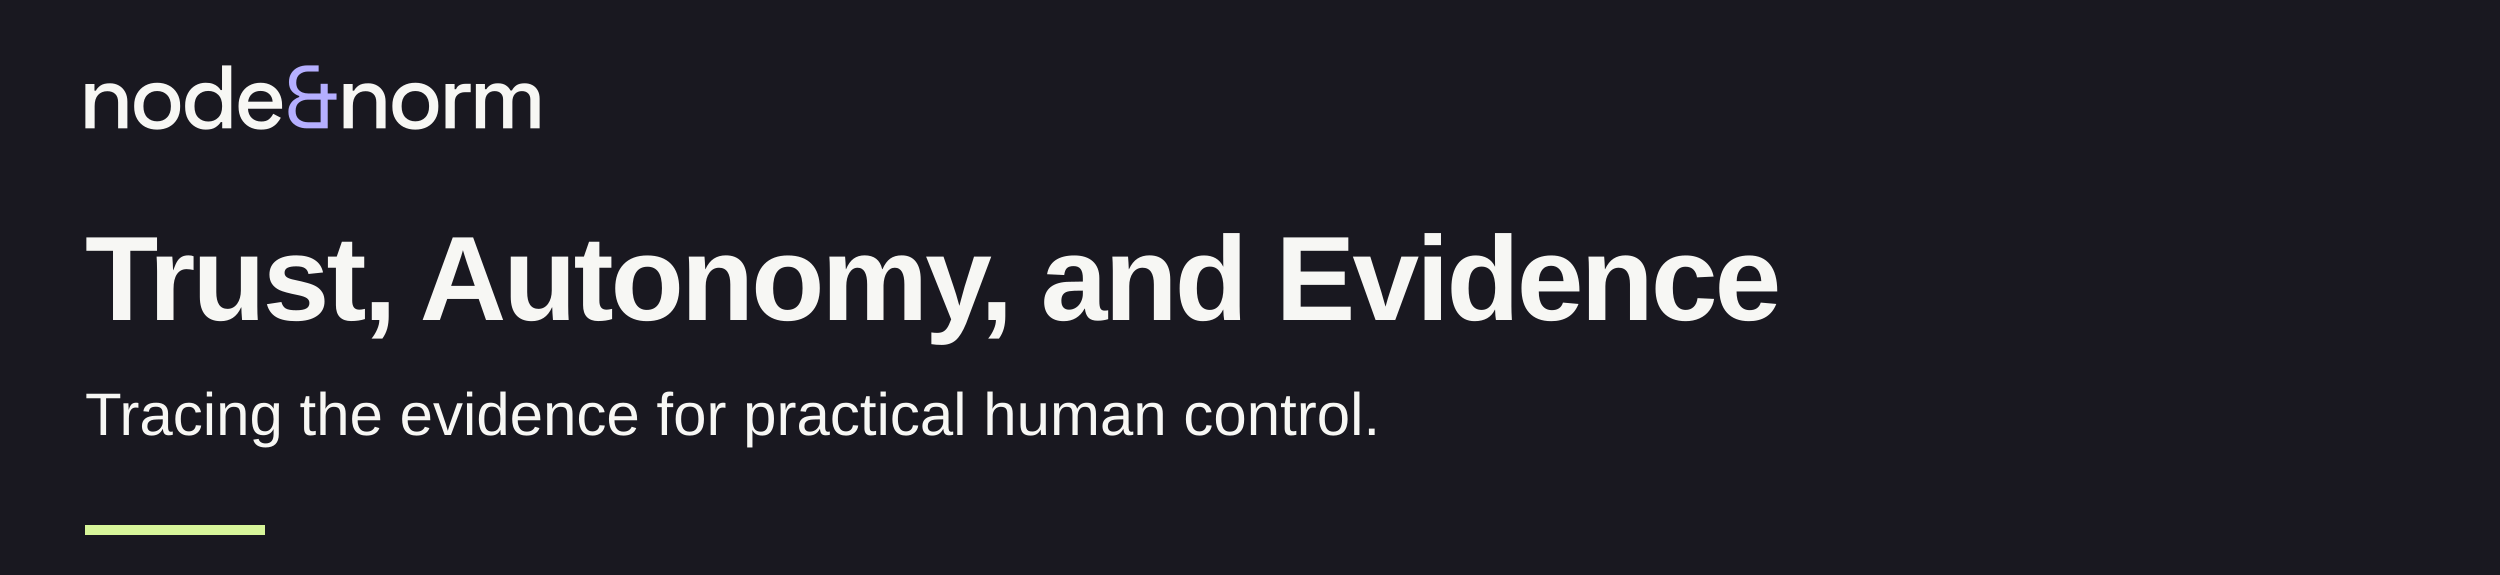
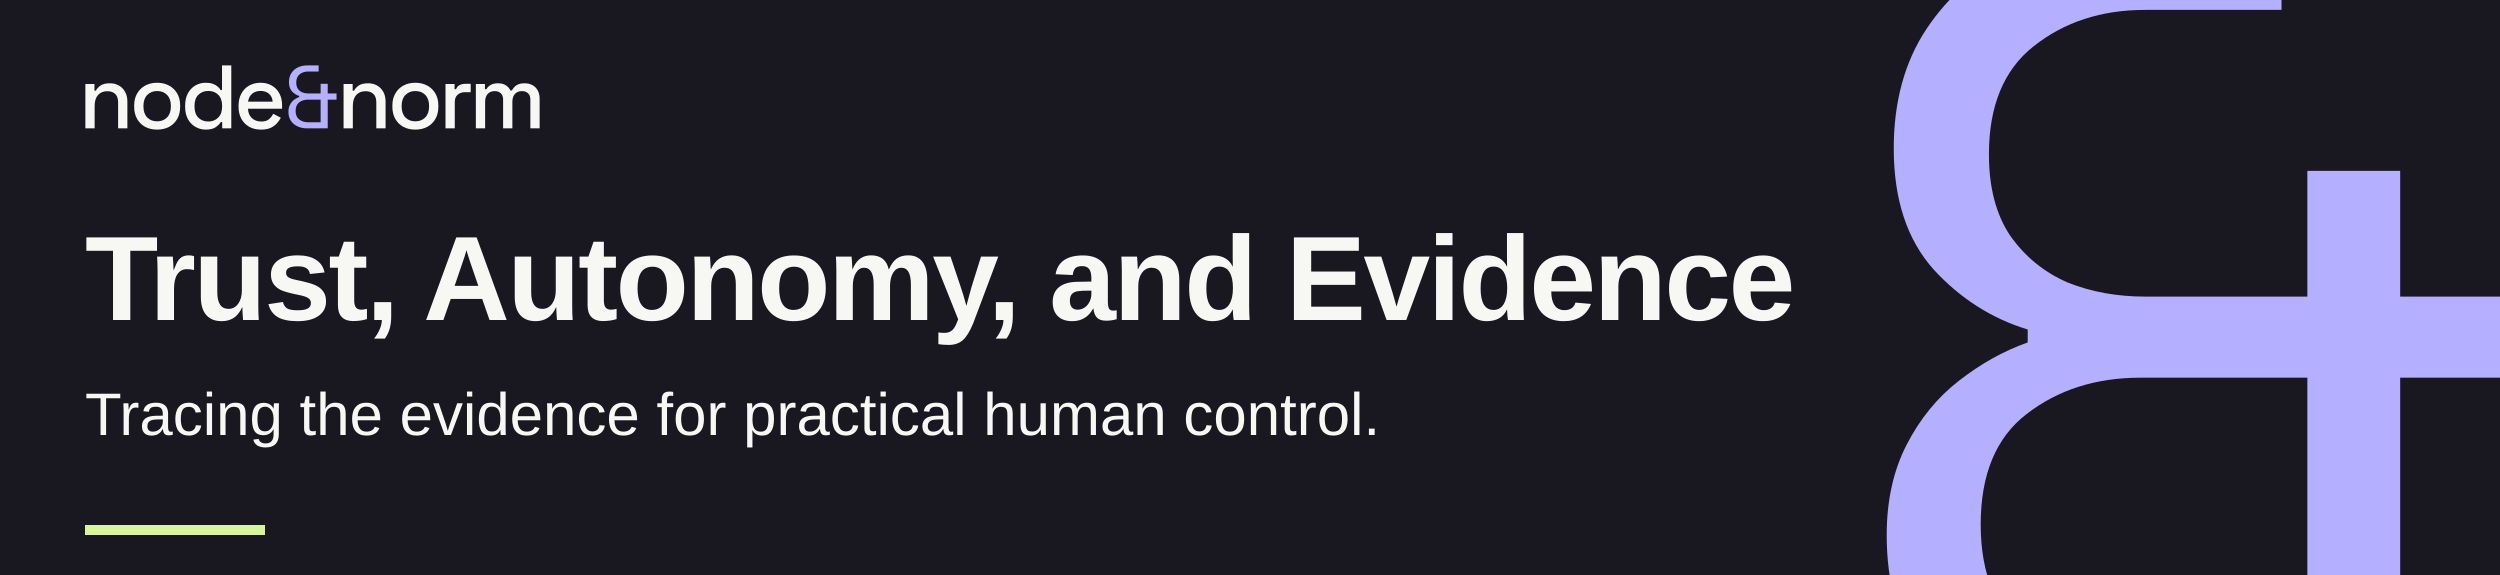
- <svg xmlns="http://www.w3.org/2000/svg" width="1000" height="230" viewBox="0 0 1000 230" role="img" aria-labelledby="title desc">
+ <svg xmlns="http://www.w3.org/2000/svg" width="1000" height="230" viewBox="0 0 1000 230" role="img" aria-labelledby="title desc" overflow="hidden">
  <rect width="1000" height="230" fill="#191820" />
+   <path data-artwork="cover-ampersand" aria-hidden="true" d="M250 0Q192 0 145 -22Q98 -44 71 -85Q44 -126 44 -185Q44 -229 61 -262Q78 -295 105 -316Q133 -338 164 -349L164 -360Q118 -374 84 -411Q50 -449 50 -514Q50 -574 78 -616Q106 -658 152 -679Q198 -700 254 -700L380 -700L380 -632L264 -632Q208 -632 169 -601Q131 -571 131 -509Q131 -467 149 -440Q168 -413 198 -400Q228 -388 264 -388L402 -388L402 -495L481 -495L481 -388L579 -388L579 -319L481 -319L481 0L250 0ZM260 -68L402 -68L402 -319L260 -319Q203 -319 163 -288Q124 -258 124 -194Q124 -130 164 -99Q205 -68 260 -68Z" fill="#b5afff" transform="translate(734 301) scale(0.47)" />
  <svg viewBox="34.48 -338 2428 346.72" x="34" y="26" width="182" height="26" aria-hidden="true">
    <path fill="#f7f7f4" transform="translate(0 0) scale(0.48)" d="M76 0L76 -493L177 -493L177 -419L193 -419Q207 -449 243 -475Q279 -501 350 -501Q406 -501 449 -476Q493 -451 518 -405Q543 -360 543 -296L543 0L440 0L440 -288Q440 -352 408 -382Q376 -413 320 -413Q256 -413 217 -371Q179 -329 179 -249L179 0L76 0Z" />
    <path fill="#f7f7f4" transform="translate(271.96 0) scale(0.48)" d="M307 14Q233 14 175 -16Q118 -47 85 -104Q52 -161 52 -239L52 -254Q52 -332 85 -388Q118 -445 175 -476Q233 -507 307 -507Q381 -507 439 -476Q497 -445 530 -388Q563 -332 563 -254L563 -239Q563 -161 530 -104Q497 -47 439 -16Q381 14 307 14ZM307 -78Q375 -78 417 -121Q460 -165 460 -242L460 -251Q460 -328 418 -371Q376 -415 307 -415Q240 -415 197 -371Q155 -328 155 -251L155 -242Q155 -165 197 -121Q240 -78 307 -78Z" />
    <path fill="#f7f7f4" transform="translate(543.92 0) scale(0.48)" d="M280 14Q219 14 167 -16Q115 -46 83 -102Q52 -159 52 -239L52 -254Q52 -333 83 -390Q114 -447 166 -477Q218 -507 280 -507Q328 -507 360 -495Q393 -483 414 -464Q435 -446 446 -426L462 -426L462 -700L565 -700L565 0L464 0L464 -70L448 -70Q429 -38 390 -12Q352 14 280 14ZM309 -76Q376 -76 419 -119Q463 -162 463 -242L463 -251Q463 -330 420 -373Q377 -416 309 -416Q243 -416 199 -373Q156 -330 156 -251L156 -242Q156 -162 199 -119Q243 -76 309 -76Z" />
    <path fill="#f7f7f4" transform="translate(828.88 0) scale(0.48)" d="M302 14Q227 14 171 -17Q115 -49 83 -106Q52 -164 52 -240L52 -252Q52 -329 83 -386Q114 -444 169 -475Q225 -507 298 -507Q369 -507 422 -475Q476 -444 506 -388Q536 -332 536 -257L536 -218L157 -218Q159 -153 200 -114Q242 -76 304 -76Q362 -76 391 -102Q421 -128 437 -162L522 -118Q508 -90 481 -59Q455 -28 412 -7Q369 14 302 14ZM158 -297L431 -297Q427 -353 391 -384Q355 -416 297 -416Q239 -416 202 -384Q166 -353 158 -297Z" />
    <path fill="#b5afff" transform="translate(1098.84 0) scale(0.48)" d="M250 0Q192 0 145 -22Q98 -44 71 -85Q44 -126 44 -185Q44 -229 61 -262Q78 -295 105 -316Q133 -338 164 -349L164 -360Q118 -374 84 -411Q50 -449 50 -514Q50 -574 78 -616Q106 -658 152 -679Q198 -700 254 -700L380 -700L380 -632L264 -632Q208 -632 169 -601Q131 -571 131 -509Q131 -467 149 -440Q168 -413 198 -400Q228 -388 264 -388L402 -388L402 -495L481 -495L481 -388L579 -388L579 -319L481 -319L481 0L250 0ZM260 -68L402 -68L402 -319L260 -319Q203 -319 163 -288Q124 -258 124 -194Q124 -130 164 -99Q205 -68 260 -68Z" />
    <path fill="#f7f7f4" transform="translate(1377.8 0) scale(0.48)" d="M76 0L76 -493L177 -493L177 -419L193 -419Q207 -449 243 -475Q279 -501 350 -501Q406 -501 449 -476Q493 -451 518 -405Q543 -360 543 -296L543 0L440 0L440 -288Q440 -352 408 -382Q376 -413 320 -413Q256 -413 217 -371Q179 -329 179 -249L179 0L76 0Z" />
    <path fill="#f7f7f4" transform="translate(1649.76 0) scale(0.48)" d="M307 14Q233 14 175 -16Q118 -47 85 -104Q52 -161 52 -239L52 -254Q52 -332 85 -388Q118 -445 175 -476Q233 -507 307 -507Q381 -507 439 -476Q497 -445 530 -388Q563 -332 563 -254L563 -239Q563 -161 530 -104Q497 -47 439 -16Q381 14 307 14ZM307 -78Q375 -78 417 -121Q460 -165 460 -242L460 -251Q460 -328 418 -371Q376 -415 307 -415Q240 -415 197 -371Q155 -328 155 -251L155 -242Q155 -165 197 -121Q240 -78 307 -78Z" />
    <path fill="#f7f7f4" transform="translate(1921.72 0) scale(0.48)" d="M76 0L76 -493L177 -493L177 -435L193 -435Q205 -466 231 -480Q258 -495 297 -495L356 -495L356 -402L293 -402Q243 -402 211 -374Q179 -347 179 -290L179 0L76 0Z" />
    <path fill="#f7f7f4" transform="translate(2083.68 0) scale(0.48)" d="M76 0L76 -493L177 -493L177 -435L193 -435Q207 -461 238 -481Q269 -501 322 -501Q377 -501 410 -478Q444 -456 461 -421L477 -421Q494 -455 526 -478Q559 -501 619 -501Q667 -501 704 -481Q741 -462 763 -423Q785 -385 785 -328L785 0L682 0L682 -320Q682 -365 657 -389Q633 -414 588 -414Q540 -414 511 -383Q482 -352 482 -294L482 0L379 0L379 -320Q379 -365 354 -389Q330 -414 285 -414Q237 -414 208 -383Q179 -352 179 -294L179 0L76 0Z" />
  </svg>
-   <text x="34" y="128" fill="#F7F7F4" font-family="Arial, Helvetica, sans-serif" font-size="48" font-weight="600" letter-spacing="-1.2">Trust, Autonomy, and Evidence</text>
-   <text x="34" y="174" fill="#F7F7F4" font-family="Arial, Helvetica, sans-serif" font-size="24">Tracing the evidence for practical human control.</text>
+   <text fill="#F7F7F4" font-family="Arial, Helvetica, sans-serif" x="34" y="128" font-size="48" font-weight="600" letter-spacing="-1">Trust, Autonomy, and Evidence</text>
+   <text fill="#F7F7F4" font-family="Arial, Helvetica, sans-serif" x="34" y="174" font-size="24">Tracing the evidence for practical human control.</text>
  <rect x="34" y="210" width="72" height="4" fill="#D7F59A" />
</svg>
